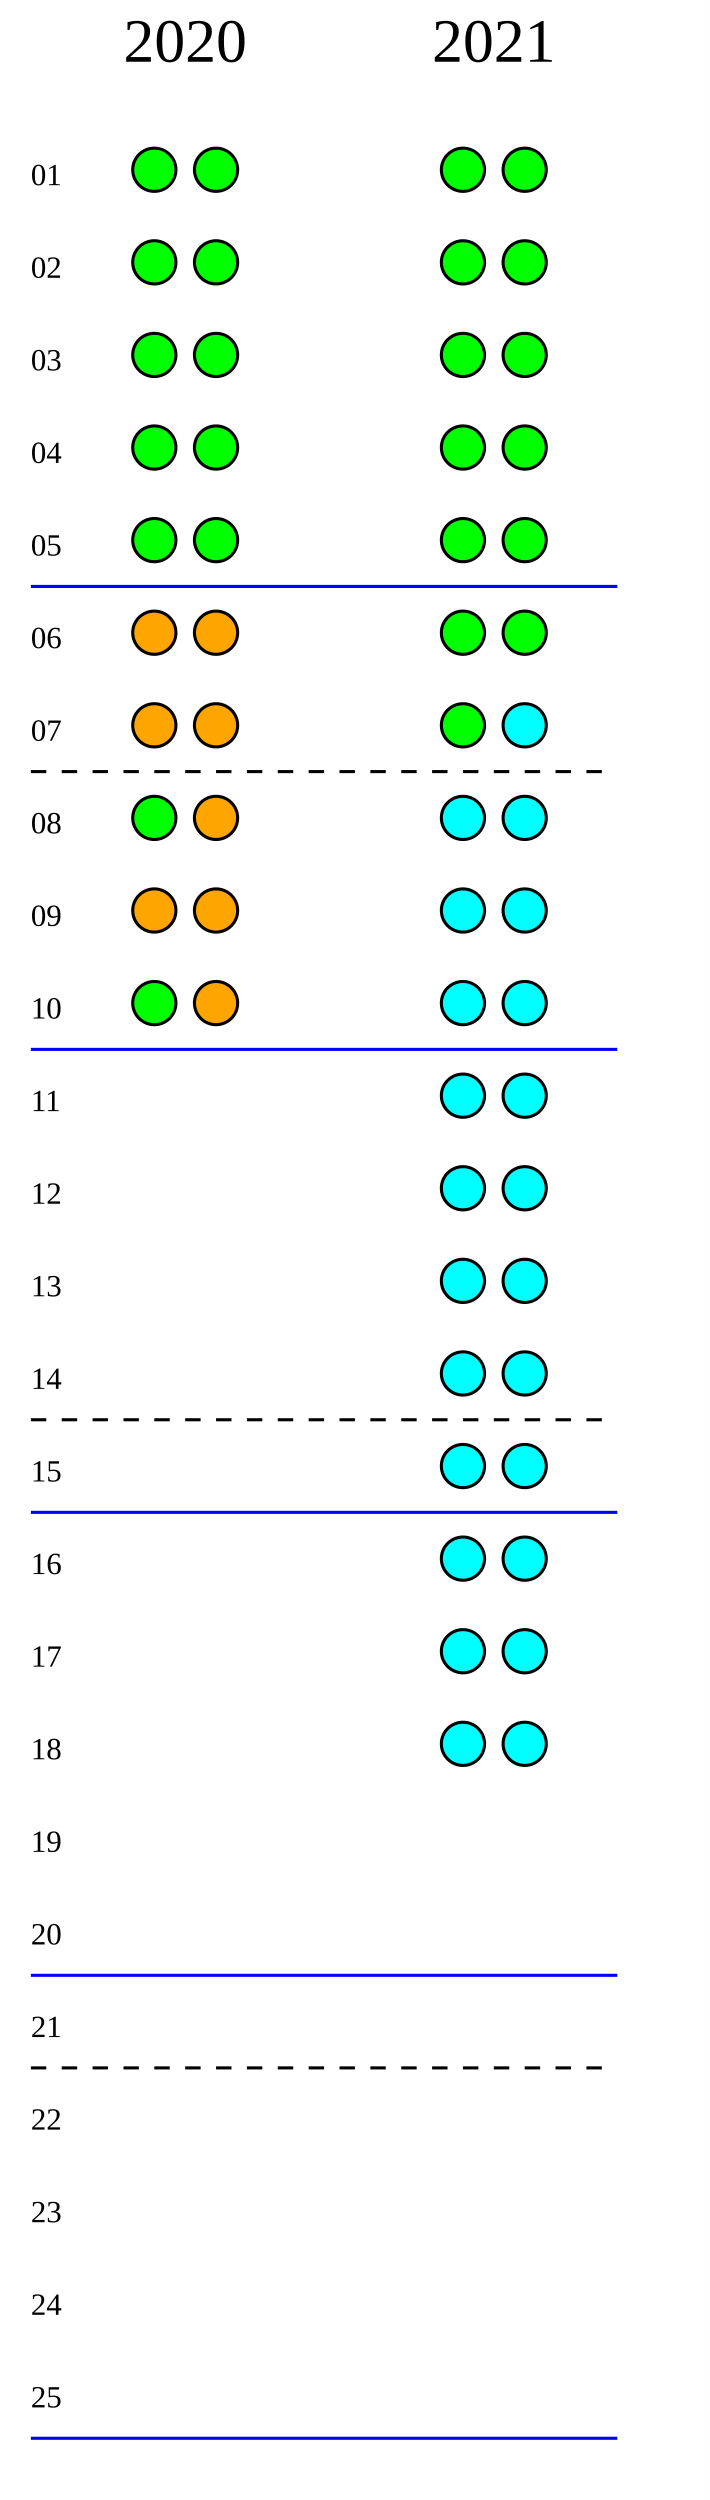
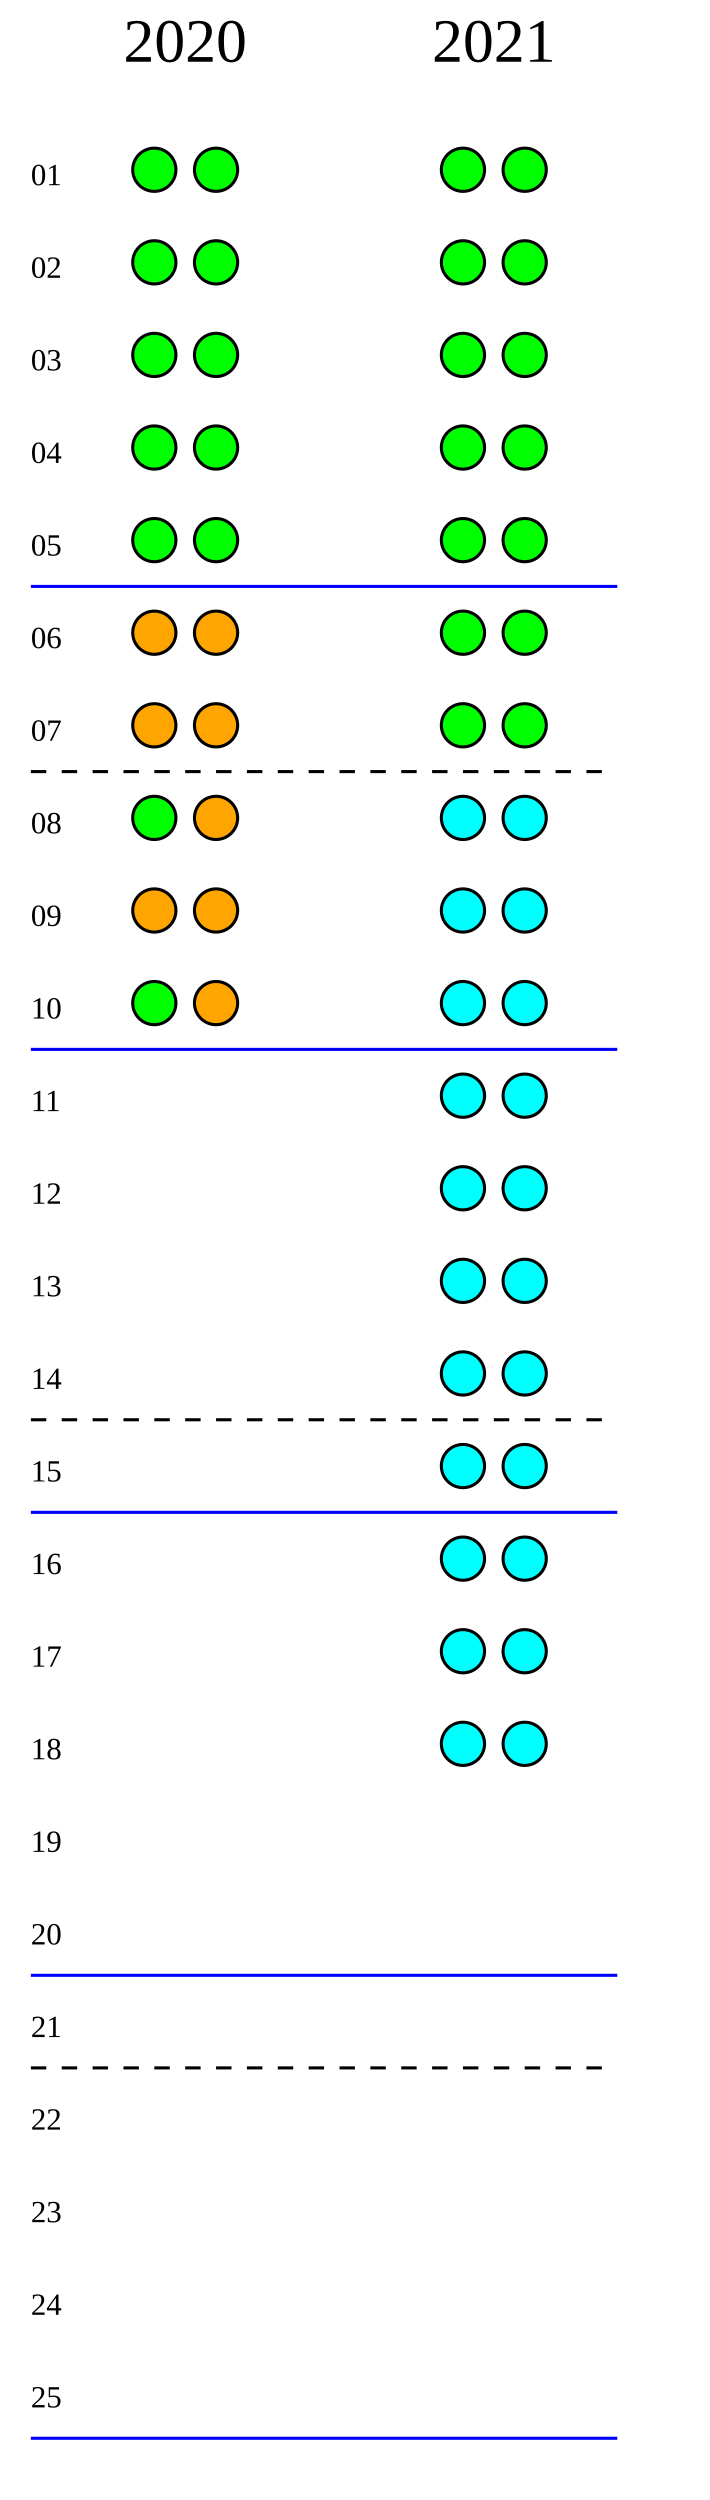
<svg xmlns="http://www.w3.org/2000/svg" height="810" viewBox="0 0 230 810" width="230">
  <rect fill="white" height="100%" width="100%" />
  <text font-size="20" text-anchor="middle" x="60" y="20">
2020
</text>
  <circle cx="50" cy="55" fill="lime" r="7" stroke="black" />
  <circle cx="70" cy="55" fill="lime" r="7" stroke="black" />
  <circle cx="50" cy="85" fill="lime" r="7" stroke="black" />
  <circle cx="70" cy="85" fill="lime" r="7" stroke="black" />
  <circle cx="50" cy="115" fill="lime" r="7" stroke="black" />
  <circle cx="70" cy="115" fill="lime" r="7" stroke="black" />
  <circle cx="50" cy="145" fill="lime" r="7" stroke="black" />
  <circle cx="70" cy="145" fill="lime" r="7" stroke="black" />
  <circle cx="50" cy="175" fill="lime" r="7" stroke="black" />
  <circle cx="70" cy="175" fill="lime" r="7" stroke="black" />
  <circle cx="50" cy="205" fill="orange" r="7" stroke="black" />
  <circle cx="70" cy="205" fill="orange" r="7" stroke="black" />
  <circle cx="50" cy="235" fill="orange" r="7" stroke="black" />
  <circle cx="70" cy="235" fill="orange" r="7" stroke="black" />
  <circle cx="50" cy="265" fill="lime" r="7" stroke="black" />
  <circle cx="70" cy="265" fill="orange" r="7" stroke="black" />
  <circle cx="50" cy="295" fill="orange" r="7" stroke="black" />
  <circle cx="70" cy="295" fill="orange" r="7" stroke="black" />
  <circle cx="50" cy="325" fill="lime" r="7" stroke="black" />
  <circle cx="70" cy="325" fill="orange" r="7" stroke="black" />
  <text font-size="20" text-anchor="middle" x="160" y="20">
2021
</text>
  <circle cx="150" cy="55" fill="lime" r="7" stroke="black" />
  <circle cx="170" cy="55" fill="lime" r="7" stroke="black" />
  <circle cx="150" cy="85" fill="lime" r="7" stroke="black" />
  <circle cx="170" cy="85" fill="lime" r="7" stroke="black" />
  <circle cx="150" cy="115" fill="lime" r="7" stroke="black" />
  <circle cx="170" cy="115" fill="lime" r="7" stroke="black" />
  <circle cx="150" cy="145" fill="lime" r="7" stroke="black" />
  <circle cx="170" cy="145" fill="lime" r="7" stroke="black" />
  <circle cx="150" cy="175" fill="lime" r="7" stroke="black" />
  <circle cx="170" cy="175" fill="lime" r="7" stroke="black" />
  <circle cx="150" cy="205" fill="lime" r="7" stroke="black" />
  <circle cx="170" cy="205" fill="lime" r="7" stroke="black" />
  <circle cx="150" cy="235" fill="lime" r="7" stroke="black" />
-   <circle cx="170" cy="235" fill="cyan" r="7" stroke="black" />
+   <circle cx="170" cy="235" fill="lime" r="7" stroke="black" />
  <circle cx="150" cy="265" fill="cyan" r="7" stroke="black" />
  <circle cx="170" cy="265" fill="cyan" r="7" stroke="black" />
  <circle cx="150" cy="295" fill="cyan" r="7" stroke="black" />
  <circle cx="170" cy="295" fill="cyan" r="7" stroke="black" />
  <circle cx="150" cy="325" fill="cyan" r="7" stroke="black" />
  <circle cx="170" cy="325" fill="cyan" r="7" stroke="black" />
  <circle cx="150" cy="355" fill="cyan" r="7" stroke="black" />
  <circle cx="170" cy="355" fill="cyan" r="7" stroke="black" />
  <circle cx="150" cy="385" fill="cyan" r="7" stroke="black" />
  <circle cx="170" cy="385" fill="cyan" r="7" stroke="black" />
  <circle cx="150" cy="415" fill="cyan" r="7" stroke="black" />
  <circle cx="170" cy="415" fill="cyan" r="7" stroke="black" />
  <circle cx="150" cy="445" fill="cyan" r="7" stroke="black" />
  <circle cx="170" cy="445" fill="cyan" r="7" stroke="black" />
  <circle cx="150" cy="475" fill="cyan" r="7" stroke="black" />
  <circle cx="170" cy="475" fill="cyan" r="7" stroke="black" />
  <circle cx="150" cy="505" fill="cyan" r="7" stroke="black" />
  <circle cx="170" cy="505" fill="cyan" r="7" stroke="black" />
  <circle cx="150" cy="535" fill="cyan" r="7" stroke="black" />
  <circle cx="170" cy="535" fill="cyan" r="7" stroke="black" />
  <circle cx="150" cy="565" fill="cyan" r="7" stroke="black" />
  <circle cx="170" cy="565" fill="cyan" r="7" stroke="black" />
  <text font-size="10" x="10" y="60">
01
</text>
  <text font-size="10" x="10" y="90">
02
</text>
  <text font-size="10" x="10" y="120">
03
</text>
  <text font-size="10" x="10" y="150">
04
</text>
  <text font-size="10" x="10" y="180">
05
</text>
  <line stroke="blue" x1="10" x2="200" y1="190" y2="190" />
  <text font-size="10" x="10" y="210">
06
</text>
  <text font-size="10" x="10" y="240">
07
</text>
  <line stroke="black" stroke-dasharray="5,5" x1="10" x2="200" y1="250" y2="250" />
  <text font-size="10" x="10" y="270">
08
</text>
  <text font-size="10" x="10" y="300">
09
</text>
  <text font-size="10" x="10" y="330">
10
</text>
  <line stroke="blue" x1="10" x2="200" y1="340" y2="340" />
  <text font-size="10" x="10" y="360">
11
</text>
  <text font-size="10" x="10" y="390">
12
</text>
  <text font-size="10" x="10" y="420">
13
</text>
  <text font-size="10" x="10" y="450">
14
</text>
  <line stroke="black" stroke-dasharray="5,5" x1="10" x2="200" y1="460" y2="460" />
  <text font-size="10" x="10" y="480">
15
</text>
  <line stroke="blue" x1="10" x2="200" y1="490" y2="490" />
  <text font-size="10" x="10" y="510">
16
</text>
  <text font-size="10" x="10" y="540">
17
</text>
  <text font-size="10" x="10" y="570">
18
</text>
  <text font-size="10" x="10" y="600">
19
</text>
  <text font-size="10" x="10" y="630">
20
</text>
  <line stroke="blue" x1="10" x2="200" y1="640" y2="640" />
  <text font-size="10" x="10" y="660">
21
</text>
  <line stroke="black" stroke-dasharray="5,5" x1="10" x2="200" y1="670" y2="670" />
  <text font-size="10" x="10" y="690">
22
</text>
  <text font-size="10" x="10" y="720">
23
</text>
  <text font-size="10" x="10" y="750">
24
</text>
  <text font-size="10" x="10" y="780">
25
</text>
  <line stroke="blue" x1="10" x2="200" y1="790" y2="790" />
</svg>
